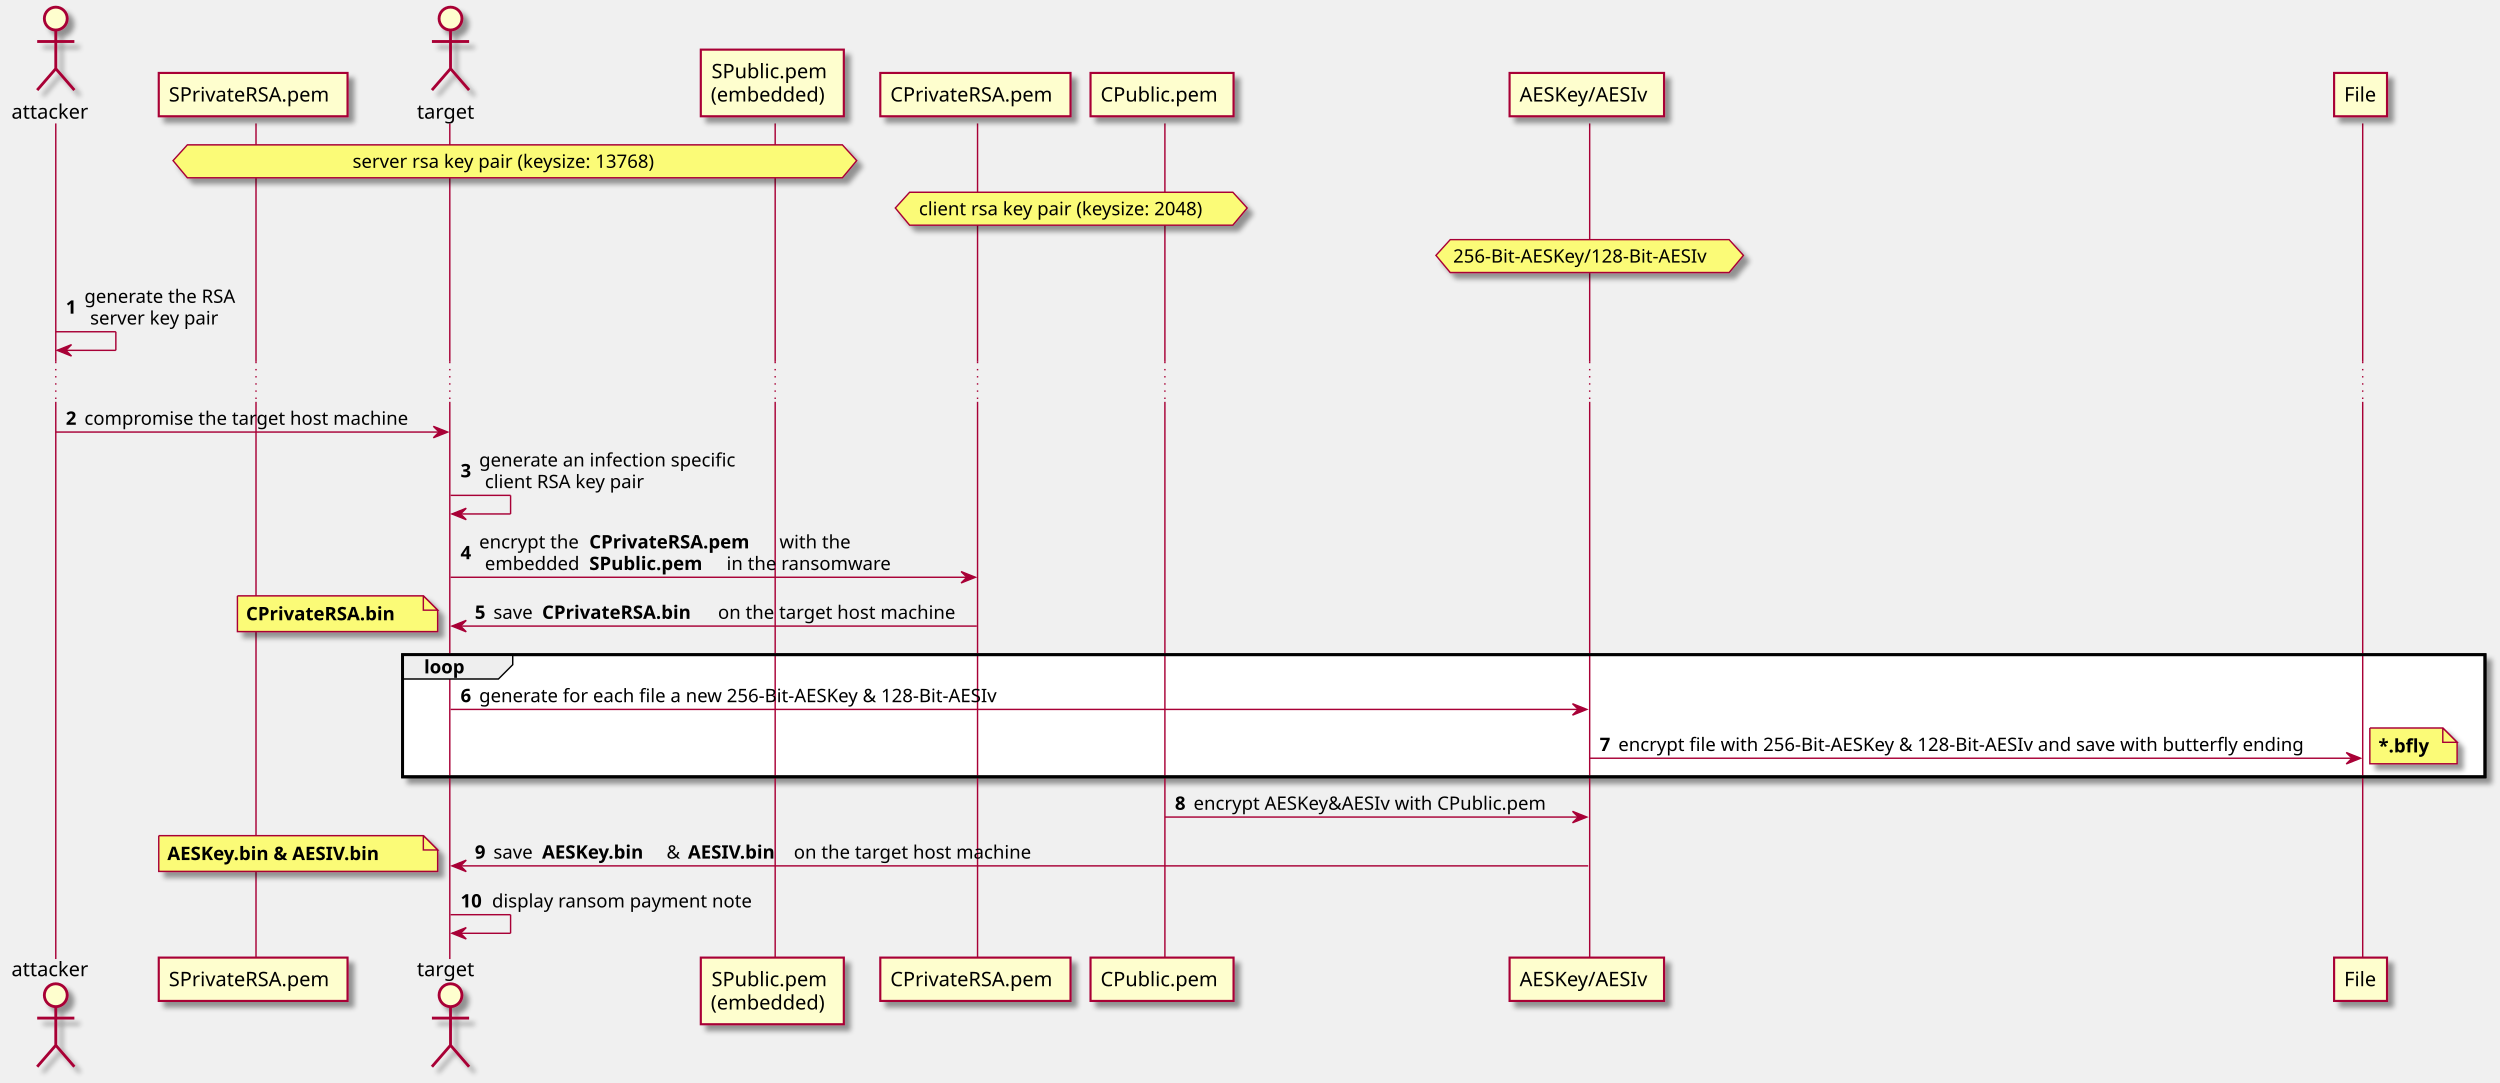
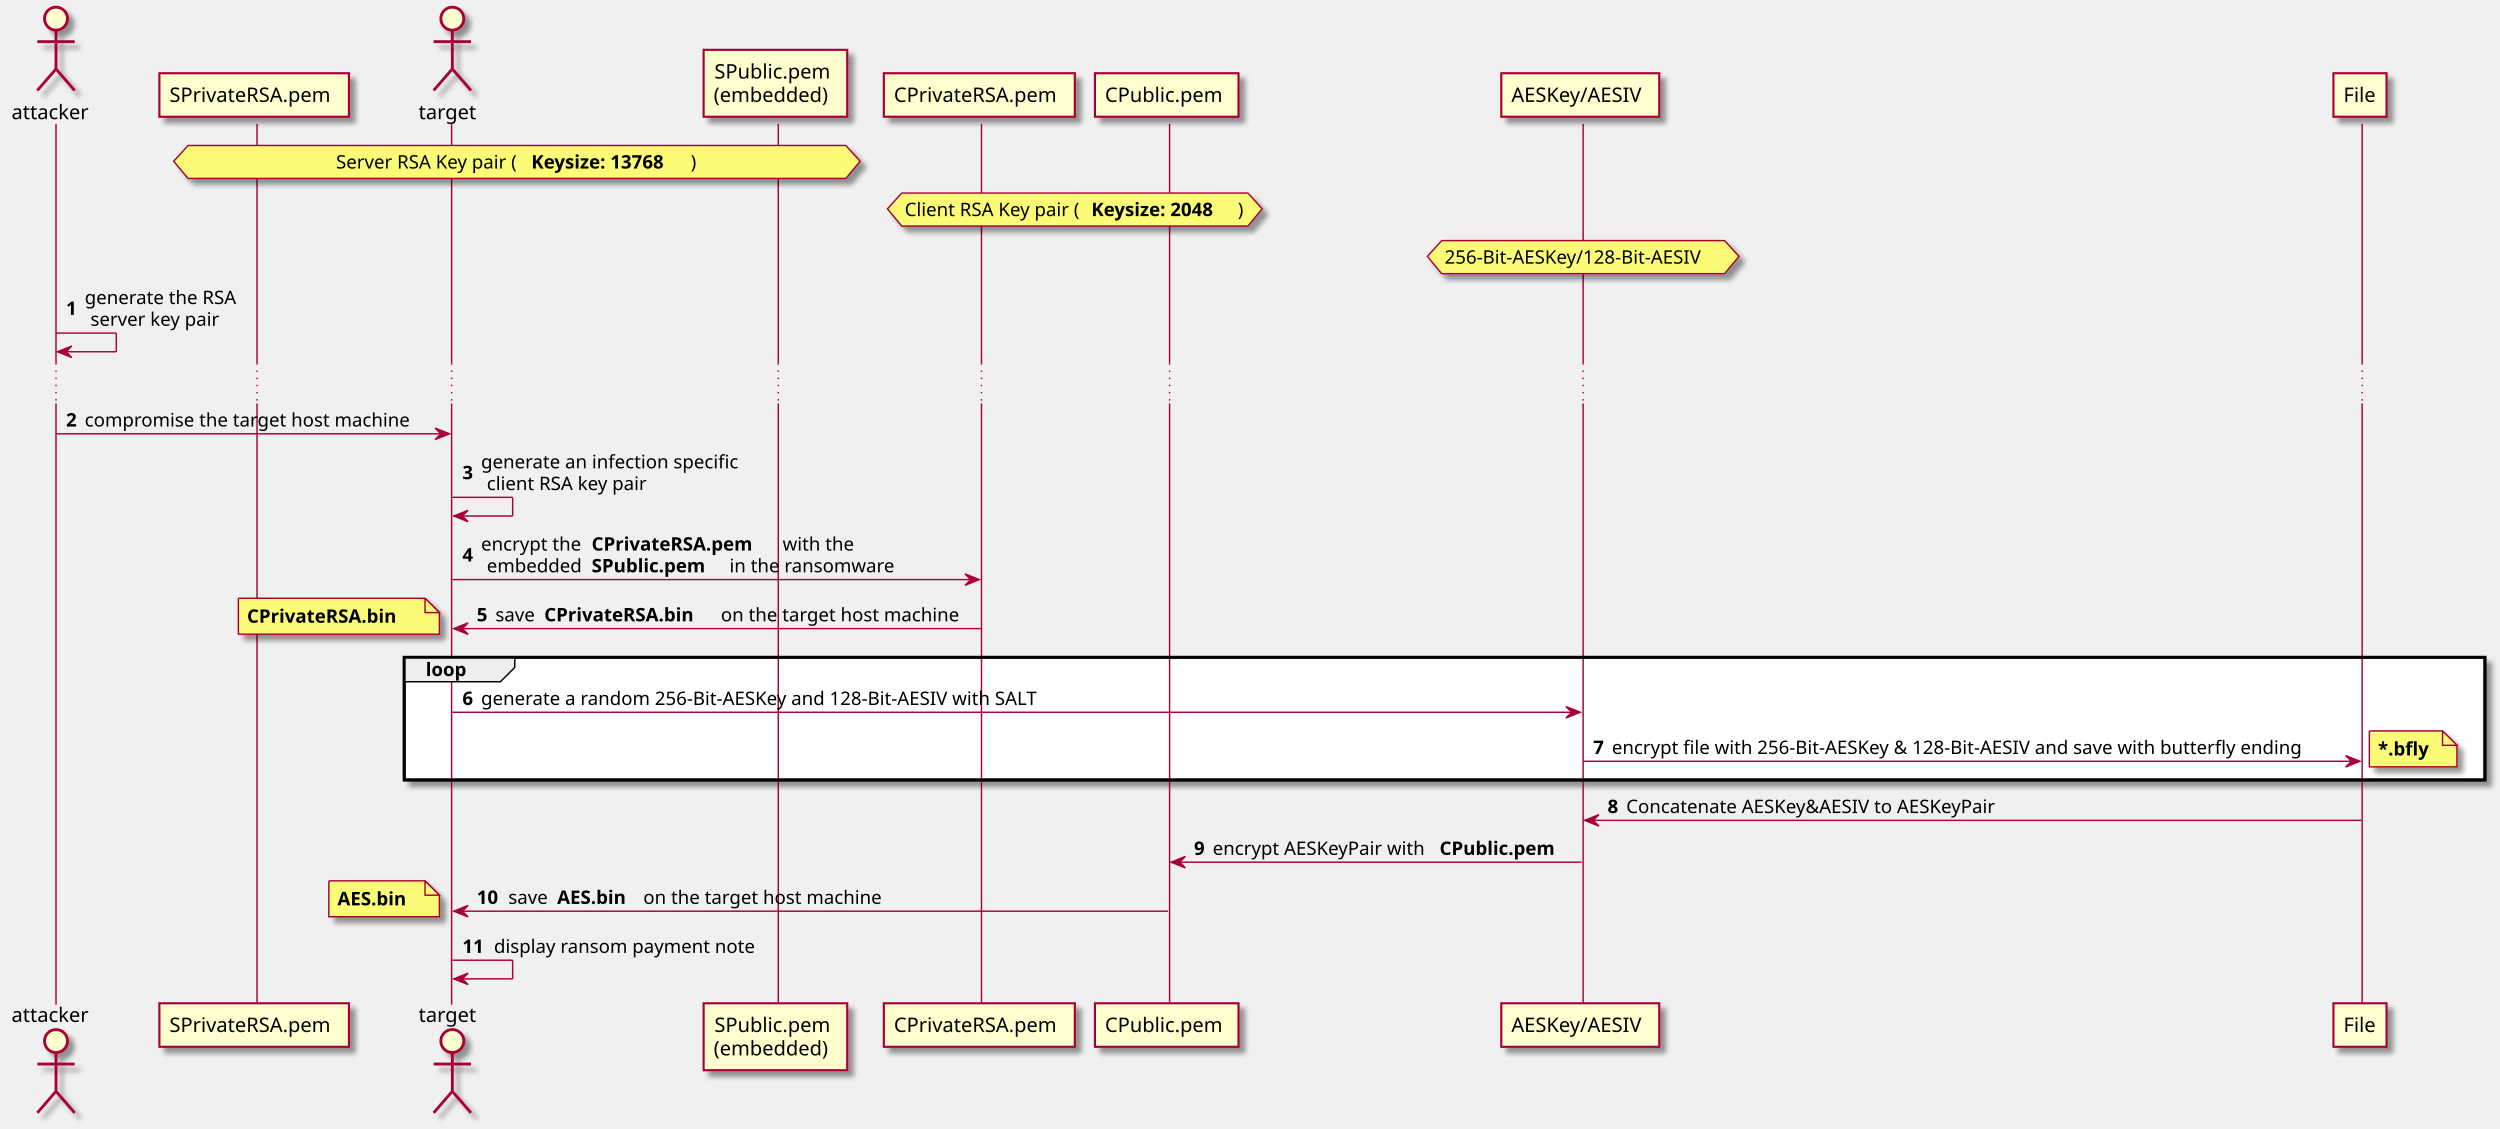
- <svg xmlns="http://www.w3.org/2000/svg" contentScriptType="application/ecmascript" contentStyleType="text/css" height="757px" preserveAspectRatio="none" style="width:1748px;height:757px;" version="1.1" viewBox="0 0 1748 757" width="1748px" zoomAndPan="magnify">
+ <svg xmlns="http://www.w3.org/2000/svg" contentScriptType="application/ecmascript" contentStyleType="text/css" height="786px" preserveAspectRatio="none" style="width:1741px;height:786px;" version="1.1" viewBox="0 0 1741 786" width="1741px" zoomAndPan="magnify">
  <defs>
-     <filter height="300%" id="fwx6rtvjm0woy" width="300%" x="-1" y="-1">
+     <filter height="300%" id="fb1z6nxx698kw" width="300%" x="-1" y="-1">
      <feGaussianBlur result="blurOut" stdDeviation="2.0" />
      <feColorMatrix in="blurOut" result="blurOut2" type="matrix" values="0 0 0 0 0 0 0 0 0 0 0 0 0 0 0 0 0 0 .4 0" />
      <feOffset dx="4.0" dy="4.0" in="blurOut2" result="blurOut3" />
      <feBlend in="SourceGraphic" in2="blurOut3" mode="normal" />
    </filter>
  </defs>
  <g>
-     <rect fill="#FFFFFF" filter="url(#fwx6rtvjm0woy)" height="85.398" style="stroke: #000000; stroke-width: 2.0;" width="1456" x="281.5" y="457.758" />
+     <rect fill="#FFFFFF" filter="url(#fb1z6nxx698kw)" height="85.398" style="stroke: #000000; stroke-width: 2.0;" width="1449" x="281.5" y="457.758" />
    <line style="stroke: #A80036; stroke-width: 1.0;" x1="39" x2="39" y1="86.297" y2="252.961" />
    <line style="stroke: #A80036; stroke-width: 1.0; stroke-dasharray: 1.0,4.0;" x1="39" x2="39" y1="252.961" y2="280.961" />
-     <line style="stroke: #A80036; stroke-width: 1.0;" x1="39" x2="39" y1="280.961" y2="670.555" />
+     <line style="stroke: #A80036; stroke-width: 1.0;" x1="39" x2="39" y1="280.961" y2="699.688" />
    <line style="stroke: #A80036; stroke-width: 1.0;" x1="179" x2="179" y1="86.297" y2="252.961" />
    <line style="stroke: #A80036; stroke-width: 1.0; stroke-dasharray: 1.0,4.0;" x1="179" x2="179" y1="252.961" y2="280.961" />
-     <line style="stroke: #A80036; stroke-width: 1.0;" x1="179" x2="179" y1="280.961" y2="670.555" />
+     <line style="stroke: #A80036; stroke-width: 1.0;" x1="179" x2="179" y1="280.961" y2="699.688" />
    <line style="stroke: #A80036; stroke-width: 1.0;" x1="314.5" x2="314.5" y1="86.297" y2="252.961" />
    <line style="stroke: #A80036; stroke-width: 1.0; stroke-dasharray: 1.0,4.0;" x1="314.5" x2="314.5" y1="252.961" y2="280.961" />
-     <line style="stroke: #A80036; stroke-width: 1.0;" x1="314.5" x2="314.5" y1="280.961" y2="670.555" />
+     <line style="stroke: #A80036; stroke-width: 1.0;" x1="314.5" x2="314.5" y1="280.961" y2="699.688" />
    <line style="stroke: #A80036; stroke-width: 1.0;" x1="542" x2="542" y1="86.297" y2="252.961" />
    <line style="stroke: #A80036; stroke-width: 1.0; stroke-dasharray: 1.0,4.0;" x1="542" x2="542" y1="252.961" y2="280.961" />
-     <line style="stroke: #A80036; stroke-width: 1.0;" x1="542" x2="542" y1="280.961" y2="670.555" />
+     <line style="stroke: #A80036; stroke-width: 1.0;" x1="542" x2="542" y1="280.961" y2="699.688" />
    <line style="stroke: #A80036; stroke-width: 1.0;" x1="683.5" x2="683.5" y1="86.297" y2="252.961" />
    <line style="stroke: #A80036; stroke-width: 1.0; stroke-dasharray: 1.0,4.0;" x1="683.5" x2="683.5" y1="252.961" y2="280.961" />
-     <line style="stroke: #A80036; stroke-width: 1.0;" x1="683.5" x2="683.5" y1="280.961" y2="670.555" />
+     <line style="stroke: #A80036; stroke-width: 1.0;" x1="683.5" x2="683.5" y1="280.961" y2="699.688" />
    <line style="stroke: #A80036; stroke-width: 1.0;" x1="814.5" x2="814.5" y1="86.297" y2="252.961" />
    <line style="stroke: #A80036; stroke-width: 1.0; stroke-dasharray: 1.0,4.0;" x1="814.5" x2="814.5" y1="252.961" y2="280.961" />
-     <line style="stroke: #A80036; stroke-width: 1.0;" x1="814.5" x2="814.5" y1="280.961" y2="670.555" />
-     <line style="stroke: #A80036; stroke-width: 1.0;" x1="1111.5" x2="1111.5" y1="86.297" y2="252.961" />
-     <line style="stroke: #A80036; stroke-width: 1.0; stroke-dasharray: 1.0,4.0;" x1="1111.5" x2="1111.5" y1="252.961" y2="280.961" />
-     <line style="stroke: #A80036; stroke-width: 1.0;" x1="1111.5" x2="1111.5" y1="280.961" y2="670.555" />
-     <line style="stroke: #A80036; stroke-width: 1.0;" x1="1652" x2="1652" y1="86.297" y2="252.961" />
-     <line style="stroke: #A80036; stroke-width: 1.0; stroke-dasharray: 1.0,4.0;" x1="1652" x2="1652" y1="252.961" y2="280.961" />
-     <line style="stroke: #A80036; stroke-width: 1.0;" x1="1652" x2="1652" y1="280.961" y2="670.555" />
+     <line style="stroke: #A80036; stroke-width: 1.0;" x1="814.5" x2="814.5" y1="280.961" y2="699.688" />
+     <line style="stroke: #A80036; stroke-width: 1.0;" x1="1102.5" x2="1102.5" y1="86.297" y2="252.961" />
+     <line style="stroke: #A80036; stroke-width: 1.0; stroke-dasharray: 1.0,4.0;" x1="1102.5" x2="1102.5" y1="252.961" y2="280.961" />
+     <line style="stroke: #A80036; stroke-width: 1.0;" x1="1102.5" x2="1102.5" y1="280.961" y2="699.688" />
+     <line style="stroke: #A80036; stroke-width: 1.0;" x1="1645" x2="1645" y1="86.297" y2="252.961" />
+     <line style="stroke: #A80036; stroke-width: 1.0; stroke-dasharray: 1.0,4.0;" x1="1645" x2="1645" y1="252.961" y2="280.961" />
+     <line style="stroke: #A80036; stroke-width: 1.0;" x1="1645" x2="1645" y1="280.961" y2="699.688" />
    <text fill="#000000" font-family="sans-serif" font-size="14" lengthAdjust="spacingAndGlyphs" textLength="56" x="8" y="82.995">attacker</text>
-     <ellipse cx="39" cy="13" fill="#FEFECE" filter="url(#fwx6rtvjm0woy)" rx="8" ry="8" style="stroke: #A80036; stroke-width: 2.0;" />
-     <path d="M39,21 L39,48 M26,29 L52,29 M39,48 L26,63 M39,48 L52,63 " fill="none" filter="url(#fwx6rtvjm0woy)" style="stroke: #A80036; stroke-width: 2.0;" />
-     <text fill="#000000" font-family="sans-serif" font-size="14" lengthAdjust="spacingAndGlyphs" textLength="56" x="8" y="682.55">attacker</text>
-     <ellipse cx="39" cy="695.852" fill="#FEFECE" filter="url(#fwx6rtvjm0woy)" rx="8" ry="8" style="stroke: #A80036; stroke-width: 2.0;" />
-     <path d="M39,703.852 L39,730.852 M26,711.852 L52,711.852 M39,730.852 L26,745.852 M39,730.852 L52,745.852 " fill="none" filter="url(#fwx6rtvjm0woy)" style="stroke: #A80036; stroke-width: 2.0;" />
-     <rect fill="#FEFECE" filter="url(#fwx6rtvjm0woy)" height="30.297" style="stroke: #A80036; stroke-width: 1.5;" width="132" x="111" y="51" />
+     <ellipse cx="39" cy="13" fill="#FEFECE" filter="url(#fb1z6nxx698kw)" rx="8" ry="8" style="stroke: #A80036; stroke-width: 2.0;" />
+     <path d="M39,21 L39,48 M26,29 L52,29 M39,48 L26,63 M39,48 L52,63 " fill="none" filter="url(#fb1z6nxx698kw)" style="stroke: #A80036; stroke-width: 2.0;" />
+     <text fill="#000000" font-family="sans-serif" font-size="14" lengthAdjust="spacingAndGlyphs" textLength="56" x="8" y="711.683">attacker</text>
+     <ellipse cx="39" cy="724.984" fill="#FEFECE" filter="url(#fb1z6nxx698kw)" rx="8" ry="8" style="stroke: #A80036; stroke-width: 2.0;" />
+     <path d="M39,732.984 L39,759.984 M26,740.984 L52,740.984 M39,759.984 L26,774.984 M39,759.984 L52,774.984 " fill="none" filter="url(#fb1z6nxx698kw)" style="stroke: #A80036; stroke-width: 2.0;" />
+     <rect fill="#FEFECE" filter="url(#fb1z6nxx698kw)" height="30.297" style="stroke: #A80036; stroke-width: 1.5;" width="132" x="111" y="51" />
    <text fill="#000000" font-family="sans-serif" font-size="14" lengthAdjust="spacingAndGlyphs" textLength="118" x="118" y="70.995">SPrivateRSA.pem</text>
-     <rect fill="#FEFECE" filter="url(#fwx6rtvjm0woy)" height="30.297" style="stroke: #A80036; stroke-width: 1.5;" width="132" x="111" y="669.555" />
-     <text fill="#000000" font-family="sans-serif" font-size="14" lengthAdjust="spacingAndGlyphs" textLength="118" x="118" y="689.55">SPrivateRSA.pem</text>
+     <rect fill="#FEFECE" filter="url(#fb1z6nxx698kw)" height="30.297" style="stroke: #A80036; stroke-width: 1.5;" width="132" x="111" y="698.688" />
+     <text fill="#000000" font-family="sans-serif" font-size="14" lengthAdjust="spacingAndGlyphs" textLength="118" x="118" y="718.683">SPrivateRSA.pem</text>
    <text fill="#000000" font-family="sans-serif" font-size="14" lengthAdjust="spacingAndGlyphs" textLength="41" x="291.5" y="82.995">target</text>
-     <ellipse cx="315" cy="13" fill="#FEFECE" filter="url(#fwx6rtvjm0woy)" rx="8" ry="8" style="stroke: #A80036; stroke-width: 2.0;" />
-     <path d="M315,21 L315,48 M302,29 L328,29 M315,48 L302,63 M315,48 L328,63 " fill="none" filter="url(#fwx6rtvjm0woy)" style="stroke: #A80036; stroke-width: 2.0;" />
-     <text fill="#000000" font-family="sans-serif" font-size="14" lengthAdjust="spacingAndGlyphs" textLength="41" x="291.5" y="682.55">target</text>
-     <ellipse cx="315" cy="695.852" fill="#FEFECE" filter="url(#fwx6rtvjm0woy)" rx="8" ry="8" style="stroke: #A80036; stroke-width: 2.0;" />
-     <path d="M315,703.852 L315,730.852 M302,711.852 L328,711.852 M315,730.852 L302,745.852 M315,730.852 L328,745.852 " fill="none" filter="url(#fwx6rtvjm0woy)" style="stroke: #A80036; stroke-width: 2.0;" />
-     <rect fill="#FEFECE" filter="url(#fwx6rtvjm0woy)" height="46.594" style="stroke: #A80036; stroke-width: 1.5;" width="100" x="490" y="34.703" />
+     <ellipse cx="315" cy="13" fill="#FEFECE" filter="url(#fb1z6nxx698kw)" rx="8" ry="8" style="stroke: #A80036; stroke-width: 2.0;" />
+     <path d="M315,21 L315,48 M302,29 L328,29 M315,48 L302,63 M315,48 L328,63 " fill="none" filter="url(#fb1z6nxx698kw)" style="stroke: #A80036; stroke-width: 2.0;" />
+     <text fill="#000000" font-family="sans-serif" font-size="14" lengthAdjust="spacingAndGlyphs" textLength="41" x="291.5" y="711.683">target</text>
+     <ellipse cx="315" cy="724.984" fill="#FEFECE" filter="url(#fb1z6nxx698kw)" rx="8" ry="8" style="stroke: #A80036; stroke-width: 2.0;" />
+     <path d="M315,732.984 L315,759.984 M302,740.984 L328,740.984 M315,759.984 L302,774.984 M315,759.984 L328,774.984 " fill="none" filter="url(#fb1z6nxx698kw)" style="stroke: #A80036; stroke-width: 2.0;" />
+     <rect fill="#FEFECE" filter="url(#fb1z6nxx698kw)" height="46.594" style="stroke: #A80036; stroke-width: 1.5;" width="100" x="490" y="34.703" />
    <text fill="#000000" font-family="sans-serif" font-size="14" lengthAdjust="spacingAndGlyphs" textLength="85" x="497.5" y="54.698">SPublic.pem</text>
    <text fill="#000000" font-family="sans-serif" font-size="14" lengthAdjust="spacingAndGlyphs" textLength="86" x="497" y="70.995">(embedded)</text>
-     <rect fill="#FEFECE" filter="url(#fwx6rtvjm0woy)" height="46.594" style="stroke: #A80036; stroke-width: 1.5;" width="100" x="490" y="669.555" />
-     <text fill="#000000" font-family="sans-serif" font-size="14" lengthAdjust="spacingAndGlyphs" textLength="85" x="497.5" y="689.55">SPublic.pem</text>
-     <text fill="#000000" font-family="sans-serif" font-size="14" lengthAdjust="spacingAndGlyphs" textLength="86" x="497" y="705.847">(embedded)</text>
-     <rect fill="#FEFECE" filter="url(#fwx6rtvjm0woy)" height="30.297" style="stroke: #A80036; stroke-width: 1.5;" width="133" x="615.5" y="51" />
+     <rect fill="#FEFECE" filter="url(#fb1z6nxx698kw)" height="46.594" style="stroke: #A80036; stroke-width: 1.5;" width="100" x="490" y="698.688" />
+     <text fill="#000000" font-family="sans-serif" font-size="14" lengthAdjust="spacingAndGlyphs" textLength="85" x="497.5" y="718.683">SPublic.pem</text>
+     <text fill="#000000" font-family="sans-serif" font-size="14" lengthAdjust="spacingAndGlyphs" textLength="86" x="497" y="734.98">(embedded)</text>
+     <rect fill="#FEFECE" filter="url(#fb1z6nxx698kw)" height="30.297" style="stroke: #A80036; stroke-width: 1.5;" width="133" x="615.5" y="51" />
    <text fill="#000000" font-family="sans-serif" font-size="14" lengthAdjust="spacingAndGlyphs" textLength="119" x="622.5" y="70.995">CPrivateRSA.pem</text>
-     <rect fill="#FEFECE" filter="url(#fwx6rtvjm0woy)" height="30.297" style="stroke: #A80036; stroke-width: 1.5;" width="133" x="615.5" y="669.555" />
-     <text fill="#000000" font-family="sans-serif" font-size="14" lengthAdjust="spacingAndGlyphs" textLength="119" x="622.5" y="689.55">CPrivateRSA.pem</text>
-     <rect fill="#FEFECE" filter="url(#fwx6rtvjm0woy)" height="30.297" style="stroke: #A80036; stroke-width: 1.5;" width="100" x="762.5" y="51" />
+     <rect fill="#FEFECE" filter="url(#fb1z6nxx698kw)" height="30.297" style="stroke: #A80036; stroke-width: 1.5;" width="133" x="615.5" y="698.688" />
+     <text fill="#000000" font-family="sans-serif" font-size="14" lengthAdjust="spacingAndGlyphs" textLength="119" x="622.5" y="718.683">CPrivateRSA.pem</text>
+     <rect fill="#FEFECE" filter="url(#fb1z6nxx698kw)" height="30.297" style="stroke: #A80036; stroke-width: 1.5;" width="100" x="762.5" y="51" />
    <text fill="#000000" font-family="sans-serif" font-size="14" lengthAdjust="spacingAndGlyphs" textLength="86" x="769.5" y="70.995">CPublic.pem</text>
-     <rect fill="#FEFECE" filter="url(#fwx6rtvjm0woy)" height="30.297" style="stroke: #A80036; stroke-width: 1.5;" width="100" x="762.5" y="669.555" />
-     <text fill="#000000" font-family="sans-serif" font-size="14" lengthAdjust="spacingAndGlyphs" textLength="86" x="769.5" y="689.55">CPublic.pem</text>
-     <rect fill="#FEFECE" filter="url(#fwx6rtvjm0woy)" height="30.297" style="stroke: #A80036; stroke-width: 1.5;" width="108" x="1055.5" y="51" />
-     <text fill="#000000" font-family="sans-serif" font-size="14" lengthAdjust="spacingAndGlyphs" textLength="94" x="1062.5" y="70.995">AESKey/AESIv</text>
-     <rect fill="#FEFECE" filter="url(#fwx6rtvjm0woy)" height="30.297" style="stroke: #A80036; stroke-width: 1.5;" width="108" x="1055.5" y="669.555" />
-     <text fill="#000000" font-family="sans-serif" font-size="14" lengthAdjust="spacingAndGlyphs" textLength="94" x="1062.5" y="689.55">AESKey/AESIv</text>
-     <rect fill="#FEFECE" filter="url(#fwx6rtvjm0woy)" height="30.297" style="stroke: #A80036; stroke-width: 1.5;" width="37" x="1632" y="51" />
-     <text fill="#000000" font-family="sans-serif" font-size="14" lengthAdjust="spacingAndGlyphs" textLength="23" x="1639" y="70.995">File</text>
-     <rect fill="#FEFECE" filter="url(#fwx6rtvjm0woy)" height="30.297" style="stroke: #A80036; stroke-width: 1.5;" width="37" x="1632" y="669.555" />
-     <text fill="#000000" font-family="sans-serif" font-size="14" lengthAdjust="spacingAndGlyphs" textLength="23" x="1639" y="689.55">File</text>
-     <polygon fill="#FBFB77" filter="url(#fwx6rtvjm0woy)" points="131,101.297,589,101.297,599,112.297,589,124.297,131,124.297,121,112.297,131,101.297" style="stroke: #A80036; stroke-width: 1.0;" />
-     <text fill="#000000" font-family="sans-serif" font-size="13" lengthAdjust="spacingAndGlyphs" textLength="227" x="246.5" y="117.364">server rsa key pair (keysize: 13768)</text>
-     <polygon fill="#FBFB77" filter="url(#fwx6rtvjm0woy)" points="636,134.43,862,134.43,872,145.43,862,157.43,636,157.43,626,145.43,636,134.43" style="stroke: #A80036; stroke-width: 1.0;" />
-     <text fill="#000000" font-family="sans-serif" font-size="13" lengthAdjust="spacingAndGlyphs" textLength="213" x="642.5" y="150.497">client rsa key pair (keysize: 2048)</text>
-     <polygon fill="#FBFB77" filter="url(#fwx6rtvjm0woy)" points="1014,167.562,1209,167.562,1219,178.562,1209,190.562,1014,190.562,1004,178.562,1014,167.562" style="stroke: #A80036; stroke-width: 1.0;" />
-     <text fill="#000000" font-family="sans-serif" font-size="13" lengthAdjust="spacingAndGlyphs" textLength="191" x="1016" y="183.629">256-Bit-AESKey/128-Bit-AESIv</text>
+     <rect fill="#FEFECE" filter="url(#fb1z6nxx698kw)" height="30.297" style="stroke: #A80036; stroke-width: 1.5;" width="100" x="762.5" y="698.688" />
+     <text fill="#000000" font-family="sans-serif" font-size="14" lengthAdjust="spacingAndGlyphs" textLength="86" x="769.5" y="718.683">CPublic.pem</text>
+     <rect fill="#FEFECE" filter="url(#fb1z6nxx698kw)" height="30.297" style="stroke: #A80036; stroke-width: 1.5;" width="110" x="1045.5" y="51" />
+     <text fill="#000000" font-family="sans-serif" font-size="14" lengthAdjust="spacingAndGlyphs" textLength="96" x="1052.5" y="70.995">AESKey/AESIV</text>
+     <rect fill="#FEFECE" filter="url(#fb1z6nxx698kw)" height="30.297" style="stroke: #A80036; stroke-width: 1.5;" width="110" x="1045.5" y="698.688" />
+     <text fill="#000000" font-family="sans-serif" font-size="14" lengthAdjust="spacingAndGlyphs" textLength="96" x="1052.5" y="718.683">AESKey/AESIV</text>
+     <rect fill="#FEFECE" filter="url(#fb1z6nxx698kw)" height="30.297" style="stroke: #A80036; stroke-width: 1.5;" width="37" x="1625" y="51" />
+     <text fill="#000000" font-family="sans-serif" font-size="14" lengthAdjust="spacingAndGlyphs" textLength="23" x="1632" y="70.995">File</text>
+     <rect fill="#FEFECE" filter="url(#fb1z6nxx698kw)" height="30.297" style="stroke: #A80036; stroke-width: 1.5;" width="37" x="1625" y="698.688" />
+     <text fill="#000000" font-family="sans-serif" font-size="14" lengthAdjust="spacingAndGlyphs" textLength="23" x="1632" y="718.683">File</text>
+     <polygon fill="#FBFB77" filter="url(#fb1z6nxx698kw)" points="131,101.297,589,101.297,599,112.297,589,124.297,131,124.297,121,112.297,131,101.297" style="stroke: #A80036; stroke-width: 1.0;" />
+     <text fill="#000000" font-family="sans-serif" font-size="13" lengthAdjust="spacingAndGlyphs" textLength="136" x="234" y="117.364">Server RSA Key pair (</text>
+     <text fill="#000000" font-family="sans-serif" font-size="13" font-weight="bold" lengthAdjust="spacingAndGlyphs" textLength="111" x="370" y="117.364">Keysize: 13768</text>
+     <text fill="#000000" font-family="sans-serif" font-size="13" lengthAdjust="spacingAndGlyphs" textLength="5" x="481" y="117.364">)</text>
+     <polygon fill="#FBFB77" filter="url(#fb1z6nxx698kw)" points="628,134.43,869,134.43,879,145.43,869,157.43,628,157.43,618,145.43,628,134.43" style="stroke: #A80036; stroke-width: 1.0;" />
+     <text fill="#000000" font-family="sans-serif" font-size="13" lengthAdjust="spacingAndGlyphs" textLength="130" x="630" y="150.497">Client RSA Key pair (</text>
+     <text fill="#000000" font-family="sans-serif" font-size="13" font-weight="bold" lengthAdjust="spacingAndGlyphs" textLength="102" x="760" y="150.497">Keysize: 2048</text>
+     <text fill="#000000" font-family="sans-serif" font-size="13" lengthAdjust="spacingAndGlyphs" textLength="5" x="862" y="150.497">)</text>
+     <polygon fill="#FBFB77" filter="url(#fb1z6nxx698kw)" points="1004,167.562,1201,167.562,1211,178.562,1201,190.562,1004,190.562,994,178.562,1004,167.562" style="stroke: #A80036; stroke-width: 1.0;" />
+     <text fill="#000000" font-family="sans-serif" font-size="13" lengthAdjust="spacingAndGlyphs" textLength="193" x="1006" y="183.629">256-Bit-AESKey/128-Bit-AESIV</text>
    <line style="stroke: #A80036; stroke-width: 1.0;" x1="39" x2="81" y1="231.961" y2="231.961" />
    <line style="stroke: #A80036; stroke-width: 1.0;" x1="81" x2="81" y1="231.961" y2="244.961" />
    <line style="stroke: #A80036; stroke-width: 1.0;" x1="40" x2="81" y1="244.961" y2="244.961" />
    <polygon fill="#A80036" points="50,240.961,40,244.961,50,248.961,46,244.961" style="stroke: #A80036; stroke-width: 1.0;" />
    <text fill="#000000" font-family="sans-serif" font-size="13" font-weight="bold" lengthAdjust="spacingAndGlyphs" textLength="9" x="46" y="219.329">1</text>
    <text fill="#000000" font-family="sans-serif" font-size="13" lengthAdjust="spacingAndGlyphs" textLength="113" x="59" y="211.762">generate the RSA</text>
    <text fill="#000000" font-family="sans-serif" font-size="13" lengthAdjust="spacingAndGlyphs" textLength="94" x="63" y="226.895">server key pair</text>
    <polygon fill="#A80036" points="303,298.094,313,302.094,303,306.094,307,302.094" style="stroke: #A80036; stroke-width: 1.0;" />
    <line style="stroke: #A80036; stroke-width: 1.0;" x1="39" x2="309" y1="302.094" y2="302.094" />
    <text fill="#000000" font-family="sans-serif" font-size="13" font-weight="bold" lengthAdjust="spacingAndGlyphs" textLength="9" x="46" y="297.028">2</text>
    <text fill="#000000" font-family="sans-serif" font-size="13" lengthAdjust="spacingAndGlyphs" textLength="239" x="59" y="297.028">compromise the target host machine</text>
    <line style="stroke: #A80036; stroke-width: 1.0;" x1="315" x2="357" y1="346.359" y2="346.359" />
    <line style="stroke: #A80036; stroke-width: 1.0;" x1="357" x2="357" y1="346.359" y2="359.359" />
    <line style="stroke: #A80036; stroke-width: 1.0;" x1="316" x2="357" y1="359.359" y2="359.359" />
    <polygon fill="#A80036" points="326,355.359,316,359.359,326,363.359,322,359.359" style="stroke: #A80036; stroke-width: 1.0;" />
    <text fill="#000000" font-family="sans-serif" font-size="13" font-weight="bold" lengthAdjust="spacingAndGlyphs" textLength="9" x="322" y="333.727">3</text>
    <text fill="#000000" font-family="sans-serif" font-size="13" lengthAdjust="spacingAndGlyphs" textLength="187" x="335" y="326.161">generate an infection specific</text>
    <text fill="#000000" font-family="sans-serif" font-size="13" lengthAdjust="spacingAndGlyphs" textLength="118" x="339" y="341.293">client RSA key pair</text>
    <polygon fill="#A80036" points="672,399.625,682,403.625,672,407.625,676,403.625" style="stroke: #A80036; stroke-width: 1.0;" />
    <line style="stroke: #A80036; stroke-width: 1.0;" x1="315" x2="678" y1="403.625" y2="403.625" />
    <text fill="#000000" font-family="sans-serif" font-size="13" font-weight="bold" lengthAdjust="spacingAndGlyphs" textLength="9" x="322" y="390.993">4</text>
    <text fill="#000000" font-family="sans-serif" font-size="13" lengthAdjust="spacingAndGlyphs" textLength="73" x="335" y="383.426">encrypt the</text>
    <text fill="#000000" font-family="sans-serif" font-size="13" font-weight="bold" lengthAdjust="spacingAndGlyphs" textLength="129" x="412" y="383.426">CPrivateRSA.pem</text>
    <text fill="#000000" font-family="sans-serif" font-size="13" lengthAdjust="spacingAndGlyphs" textLength="50" x="545" y="383.426">with the</text>
    <text fill="#000000" font-family="sans-serif" font-size="13" lengthAdjust="spacingAndGlyphs" textLength="69" x="339" y="398.559">embedded</text>
    <text fill="#000000" font-family="sans-serif" font-size="13" font-weight="bold" lengthAdjust="spacingAndGlyphs" textLength="92" x="412" y="398.559">SPublic.pem</text>
    <text fill="#000000" font-family="sans-serif" font-size="13" lengthAdjust="spacingAndGlyphs" textLength="119" x="508" y="398.559">in the ransomware</text>
    <polygon fill="#A80036" points="326,433.758,316,437.758,326,441.758,322,437.758" style="stroke: #A80036; stroke-width: 1.0;" />
    <line style="stroke: #A80036; stroke-width: 1.0;" x1="320" x2="683" y1="437.758" y2="437.758" />
    <text fill="#000000" font-family="sans-serif" font-size="13" font-weight="bold" lengthAdjust="spacingAndGlyphs" textLength="9" x="332" y="432.692">5</text>
    <text fill="#000000" font-family="sans-serif" font-size="13" lengthAdjust="spacingAndGlyphs" textLength="30" x="345" y="432.692">save</text>
    <text fill="#000000" font-family="sans-serif" font-size="13" font-weight="bold" lengthAdjust="spacingAndGlyphs" textLength="119" x="379" y="432.692">CPrivateRSA.bin</text>
    <text fill="#000000" font-family="sans-serif" font-size="13" lengthAdjust="spacingAndGlyphs" textLength="175" x="502" y="432.692">on the target host machine</text>
-     <path d="M166,416.625 L166,441.625 L306,441.625 L306,426.625 L296,416.625 L166,416.625 " fill="#FBFB77" filter="url(#fwx6rtvjm0woy)" style="stroke: #A80036; stroke-width: 1.0;" />
+     <path d="M166,416.625 L166,441.625 L306,441.625 L306,426.625 L296,416.625 L166,416.625 " fill="#FBFB77" filter="url(#fb1z6nxx698kw)" style="stroke: #A80036; stroke-width: 1.0;" />
    <path d="M296,416.625 L296,426.625 L306,426.625 L296,416.625 " fill="#FBFB77" style="stroke: #A80036; stroke-width: 1.0;" />
    <text fill="#000000" font-family="sans-serif" font-size="13" font-weight="bold" lengthAdjust="spacingAndGlyphs" textLength="119" x="172" y="433.692">CPrivateRSA.bin</text>
    <path d="M281.5,457.758 L358.5,457.758 L358.5,464.758 L348.5,474.758 L281.5,474.758 L281.5,457.758 " fill="#EEEEEE" style="stroke: #000000; stroke-width: 1.0;" />
-     <rect fill="none" height="85.398" style="stroke: #000000; stroke-width: 2.0;" width="1456" x="281.5" y="457.758" />
+     <rect fill="none" height="85.398" style="stroke: #000000; stroke-width: 2.0;" width="1449" x="281.5" y="457.758" />
    <text fill="#000000" font-family="sans-serif" font-size="13" font-weight="bold" lengthAdjust="spacingAndGlyphs" textLength="32" x="296.5" y="470.825">loop</text>
-     <polygon fill="#A80036" points="1099.5,492.023,1109.5,496.023,1099.5,500.023,1103.5,496.023" style="stroke: #A80036; stroke-width: 1.0;" />
-     <line style="stroke: #A80036; stroke-width: 1.0;" x1="315" x2="1105.5" y1="496.023" y2="496.023" />
+     <polygon fill="#A80036" points="1090.5,492.023,1100.5,496.023,1090.5,500.023,1094.5,496.023" style="stroke: #A80036; stroke-width: 1.0;" />
+     <line style="stroke: #A80036; stroke-width: 1.0;" x1="315" x2="1096.5" y1="496.023" y2="496.023" />
    <text fill="#000000" font-family="sans-serif" font-size="13" font-weight="bold" lengthAdjust="spacingAndGlyphs" textLength="9" x="322" y="490.957">6</text>
-     <text fill="#000000" font-family="sans-serif" font-size="13" lengthAdjust="spacingAndGlyphs" textLength="387" x="335" y="490.957">generate for each file a new 256-Bit-AESKey &amp; 128-Bit-AESIv</text>
-     <polygon fill="#A80036" points="1640.5,526.156,1650.5,530.156,1640.5,534.156,1644.5,530.156" style="stroke: #A80036; stroke-width: 1.0;" />
-     <line style="stroke: #A80036; stroke-width: 1.0;" x1="1111.5" x2="1646.5" y1="530.156" y2="530.156" />
-     <text fill="#000000" font-family="sans-serif" font-size="13" font-weight="bold" lengthAdjust="spacingAndGlyphs" textLength="9" x="1118.5" y="525.09">7</text>
-     <text fill="#000000" font-family="sans-serif" font-size="13" lengthAdjust="spacingAndGlyphs" textLength="504" x="1131.5" y="525.09">encrypt file with 256-Bit-AESKey &amp; 128-Bit-AESIv and save with butterfly ending</text>
-     <path d="M1657,509.023 L1657,534.023 L1718,534.023 L1718,519.023 L1708,509.023 L1657,509.023 " fill="#FBFB77" filter="url(#fwx6rtvjm0woy)" style="stroke: #A80036; stroke-width: 1.0;" />
-     <path d="M1708,509.023 L1708,519.023 L1718,519.023 L1708,509.023 " fill="#FBFB77" style="stroke: #A80036; stroke-width: 1.0;" />
-     <text fill="#000000" font-family="sans-serif" font-size="13" font-weight="bold" lengthAdjust="spacingAndGlyphs" textLength="40" x="1663" y="526.09">*.bfly</text>
-     <polygon fill="#A80036" points="1099.5,567.289,1109.5,571.289,1099.5,575.289,1103.5,571.289" style="stroke: #A80036; stroke-width: 1.0;" />
-     <line style="stroke: #A80036; stroke-width: 1.0;" x1="814.5" x2="1105.5" y1="571.289" y2="571.289" />
-     <text fill="#000000" font-family="sans-serif" font-size="13" font-weight="bold" lengthAdjust="spacingAndGlyphs" textLength="9" x="821.5" y="566.223">8</text>
-     <text fill="#000000" font-family="sans-serif" font-size="13" lengthAdjust="spacingAndGlyphs" textLength="260" x="834.5" y="566.223">encrypt AESKey&amp;AESIv with CPublic.pem</text>
-     <polygon fill="#A80036" points="326,601.422,316,605.422,326,609.422,322,605.422" style="stroke: #A80036; stroke-width: 1.0;" />
-     <line style="stroke: #A80036; stroke-width: 1.0;" x1="320" x2="1110.5" y1="605.422" y2="605.422" />
-     <text fill="#000000" font-family="sans-serif" font-size="13" font-weight="bold" lengthAdjust="spacingAndGlyphs" textLength="9" x="332" y="600.356">9</text>
-     <text fill="#000000" font-family="sans-serif" font-size="13" lengthAdjust="spacingAndGlyphs" textLength="30" x="345" y="600.356">save</text>
-     <text fill="#000000" font-family="sans-serif" font-size="13" font-weight="bold" lengthAdjust="spacingAndGlyphs" textLength="83" x="379" y="600.356">AESKey.bin</text>
-     <text fill="#000000" font-family="sans-serif" font-size="13" lengthAdjust="spacingAndGlyphs" textLength="11" x="466" y="600.356">&amp;</text>
-     <text fill="#000000" font-family="sans-serif" font-size="13" font-weight="bold" lengthAdjust="spacingAndGlyphs" textLength="70" x="481" y="600.356">AESIV.bin</text>
-     <text fill="#000000" font-family="sans-serif" font-size="13" lengthAdjust="spacingAndGlyphs" textLength="175" x="555" y="600.356">on the target host machine</text>
-     <path d="M111,584.289 L111,609.289 L306,609.289 L306,594.289 L296,584.289 L111,584.289 " fill="#FBFB77" filter="url(#fwx6rtvjm0woy)" style="stroke: #A80036; stroke-width: 1.0;" />
-     <path d="M296,584.289 L296,594.289 L306,594.289 L296,584.289 " fill="#FBFB77" style="stroke: #A80036; stroke-width: 1.0;" />
-     <text fill="#000000" font-family="sans-serif" font-size="13" font-weight="bold" lengthAdjust="spacingAndGlyphs" textLength="174" x="117" y="601.356">AESKey.bin &amp; AESIV.bin</text>
-     <line style="stroke: #A80036; stroke-width: 1.0;" x1="315" x2="357" y1="639.555" y2="639.555" />
-     <line style="stroke: #A80036; stroke-width: 1.0;" x1="357" x2="357" y1="639.555" y2="652.555" />
-     <line style="stroke: #A80036; stroke-width: 1.0;" x1="316" x2="357" y1="652.555" y2="652.555" />
-     <polygon fill="#A80036" points="326,648.555,316,652.555,326,656.555,322,652.555" style="stroke: #A80036; stroke-width: 1.0;" />
-     <text fill="#000000" font-family="sans-serif" font-size="13" font-weight="bold" lengthAdjust="spacingAndGlyphs" textLength="18" x="322" y="634.489">10</text>
-     <text fill="#000000" font-family="sans-serif" font-size="13" lengthAdjust="spacingAndGlyphs" textLength="191" x="344" y="634.489">display ransom payment note</text>
+     <text fill="#000000" font-family="sans-serif" font-size="13" lengthAdjust="spacingAndGlyphs" textLength="414" x="335" y="490.957">generate a random 256-Bit-AESKey and 128-Bit-AESIV with SALT</text>
+     <polygon fill="#A80036" points="1633.5,526.156,1643.5,530.156,1633.5,534.156,1637.5,530.156" style="stroke: #A80036; stroke-width: 1.0;" />
+     <line style="stroke: #A80036; stroke-width: 1.0;" x1="1102.5" x2="1639.5" y1="530.156" y2="530.156" />
+     <text fill="#000000" font-family="sans-serif" font-size="13" font-weight="bold" lengthAdjust="spacingAndGlyphs" textLength="9" x="1109.5" y="525.09">7</text>
+     <text fill="#000000" font-family="sans-serif" font-size="13" lengthAdjust="spacingAndGlyphs" textLength="506" x="1122.5" y="525.09">encrypt file with 256-Bit-AESKey &amp; 128-Bit-AESIV and save with butterfly ending</text>
+     <path d="M1650,509.023 L1650,534.023 L1711,534.023 L1711,519.023 L1701,509.023 L1650,509.023 " fill="#FBFB77" filter="url(#fb1z6nxx698kw)" style="stroke: #A80036; stroke-width: 1.0;" />
+     <path d="M1701,509.023 L1701,519.023 L1711,519.023 L1701,509.023 " fill="#FBFB77" style="stroke: #A80036; stroke-width: 1.0;" />
+     <text fill="#000000" font-family="sans-serif" font-size="13" font-weight="bold" lengthAdjust="spacingAndGlyphs" textLength="40" x="1656" y="526.09">*.bfly</text>
+     <polygon fill="#A80036" points="1113.5,567.289,1103.5,571.289,1113.5,575.289,1109.5,571.289" style="stroke: #A80036; stroke-width: 1.0;" />
+     <line style="stroke: #A80036; stroke-width: 1.0;" x1="1107.5" x2="1644.5" y1="571.289" y2="571.289" />
+     <text fill="#000000" font-family="sans-serif" font-size="13" font-weight="bold" lengthAdjust="spacingAndGlyphs" textLength="9" x="1119.5" y="566.223">8</text>
+     <text fill="#000000" font-family="sans-serif" font-size="13" lengthAdjust="spacingAndGlyphs" textLength="278" x="1132.5" y="566.223">Concatenate AESKey&amp;AESIV to AESKeyPair</text>
+     <polygon fill="#A80036" points="825.5,596.422,815.5,600.422,825.5,604.422,821.5,600.422" style="stroke: #A80036; stroke-width: 1.0;" />
+     <line style="stroke: #A80036; stroke-width: 1.0;" x1="819.5" x2="1101.5" y1="600.422" y2="600.422" />
+     <text fill="#000000" font-family="sans-serif" font-size="13" font-weight="bold" lengthAdjust="spacingAndGlyphs" textLength="9" x="831.5" y="595.356">9</text>
+     <text fill="#000000" font-family="sans-serif" font-size="13" lengthAdjust="spacingAndGlyphs" textLength="154" x="844.5" y="595.356">encrypt AESKeyPair with</text>
+     <text fill="#000000" font-family="sans-serif" font-size="13" font-weight="bold" lengthAdjust="spacingAndGlyphs" textLength="93" x="1002.5" y="595.356">CPublic.pem</text>
+     <polygon fill="#A80036" points="326,630.555,316,634.555,326,638.555,322,634.555" style="stroke: #A80036; stroke-width: 1.0;" />
+     <line style="stroke: #A80036; stroke-width: 1.0;" x1="320" x2="813.5" y1="634.555" y2="634.555" />
+     <text fill="#000000" font-family="sans-serif" font-size="13" font-weight="bold" lengthAdjust="spacingAndGlyphs" textLength="18" x="332" y="629.489">10</text>
+     <text fill="#000000" font-family="sans-serif" font-size="13" lengthAdjust="spacingAndGlyphs" textLength="30" x="354" y="629.489">save</text>
+     <text fill="#000000" font-family="sans-serif" font-size="13" font-weight="bold" lengthAdjust="spacingAndGlyphs" textLength="56" x="388" y="629.489">AES.bin</text>
+     <text fill="#000000" font-family="sans-serif" font-size="13" lengthAdjust="spacingAndGlyphs" textLength="175" x="448" y="629.489">on the target host machine</text>
+     <path d="M229,613.422 L229,638.422 L306,638.422 L306,623.422 L296,613.422 L229,613.422 " fill="#FBFB77" filter="url(#fb1z6nxx698kw)" style="stroke: #A80036; stroke-width: 1.0;" />
+     <path d="M296,613.422 L296,623.422 L306,623.422 L296,613.422 " fill="#FBFB77" style="stroke: #A80036; stroke-width: 1.0;" />
+     <text fill="#000000" font-family="sans-serif" font-size="13" font-weight="bold" lengthAdjust="spacingAndGlyphs" textLength="56" x="235" y="630.489">AES.bin</text>
+     <line style="stroke: #A80036; stroke-width: 1.0;" x1="315" x2="357" y1="668.688" y2="668.688" />
+     <line style="stroke: #A80036; stroke-width: 1.0;" x1="357" x2="357" y1="668.688" y2="681.688" />
+     <line style="stroke: #A80036; stroke-width: 1.0;" x1="316" x2="357" y1="681.688" y2="681.688" />
+     <polygon fill="#A80036" points="326,677.688,316,681.688,326,685.688,322,681.688" style="stroke: #A80036; stroke-width: 1.0;" />
+     <text fill="#000000" font-family="sans-serif" font-size="13" font-weight="bold" lengthAdjust="spacingAndGlyphs" textLength="18" x="322" y="663.622">11</text>
+     <text fill="#000000" font-family="sans-serif" font-size="13" lengthAdjust="spacingAndGlyphs" textLength="191" x="344" y="663.622">display ransom payment note</text>
  </g>
</svg>
